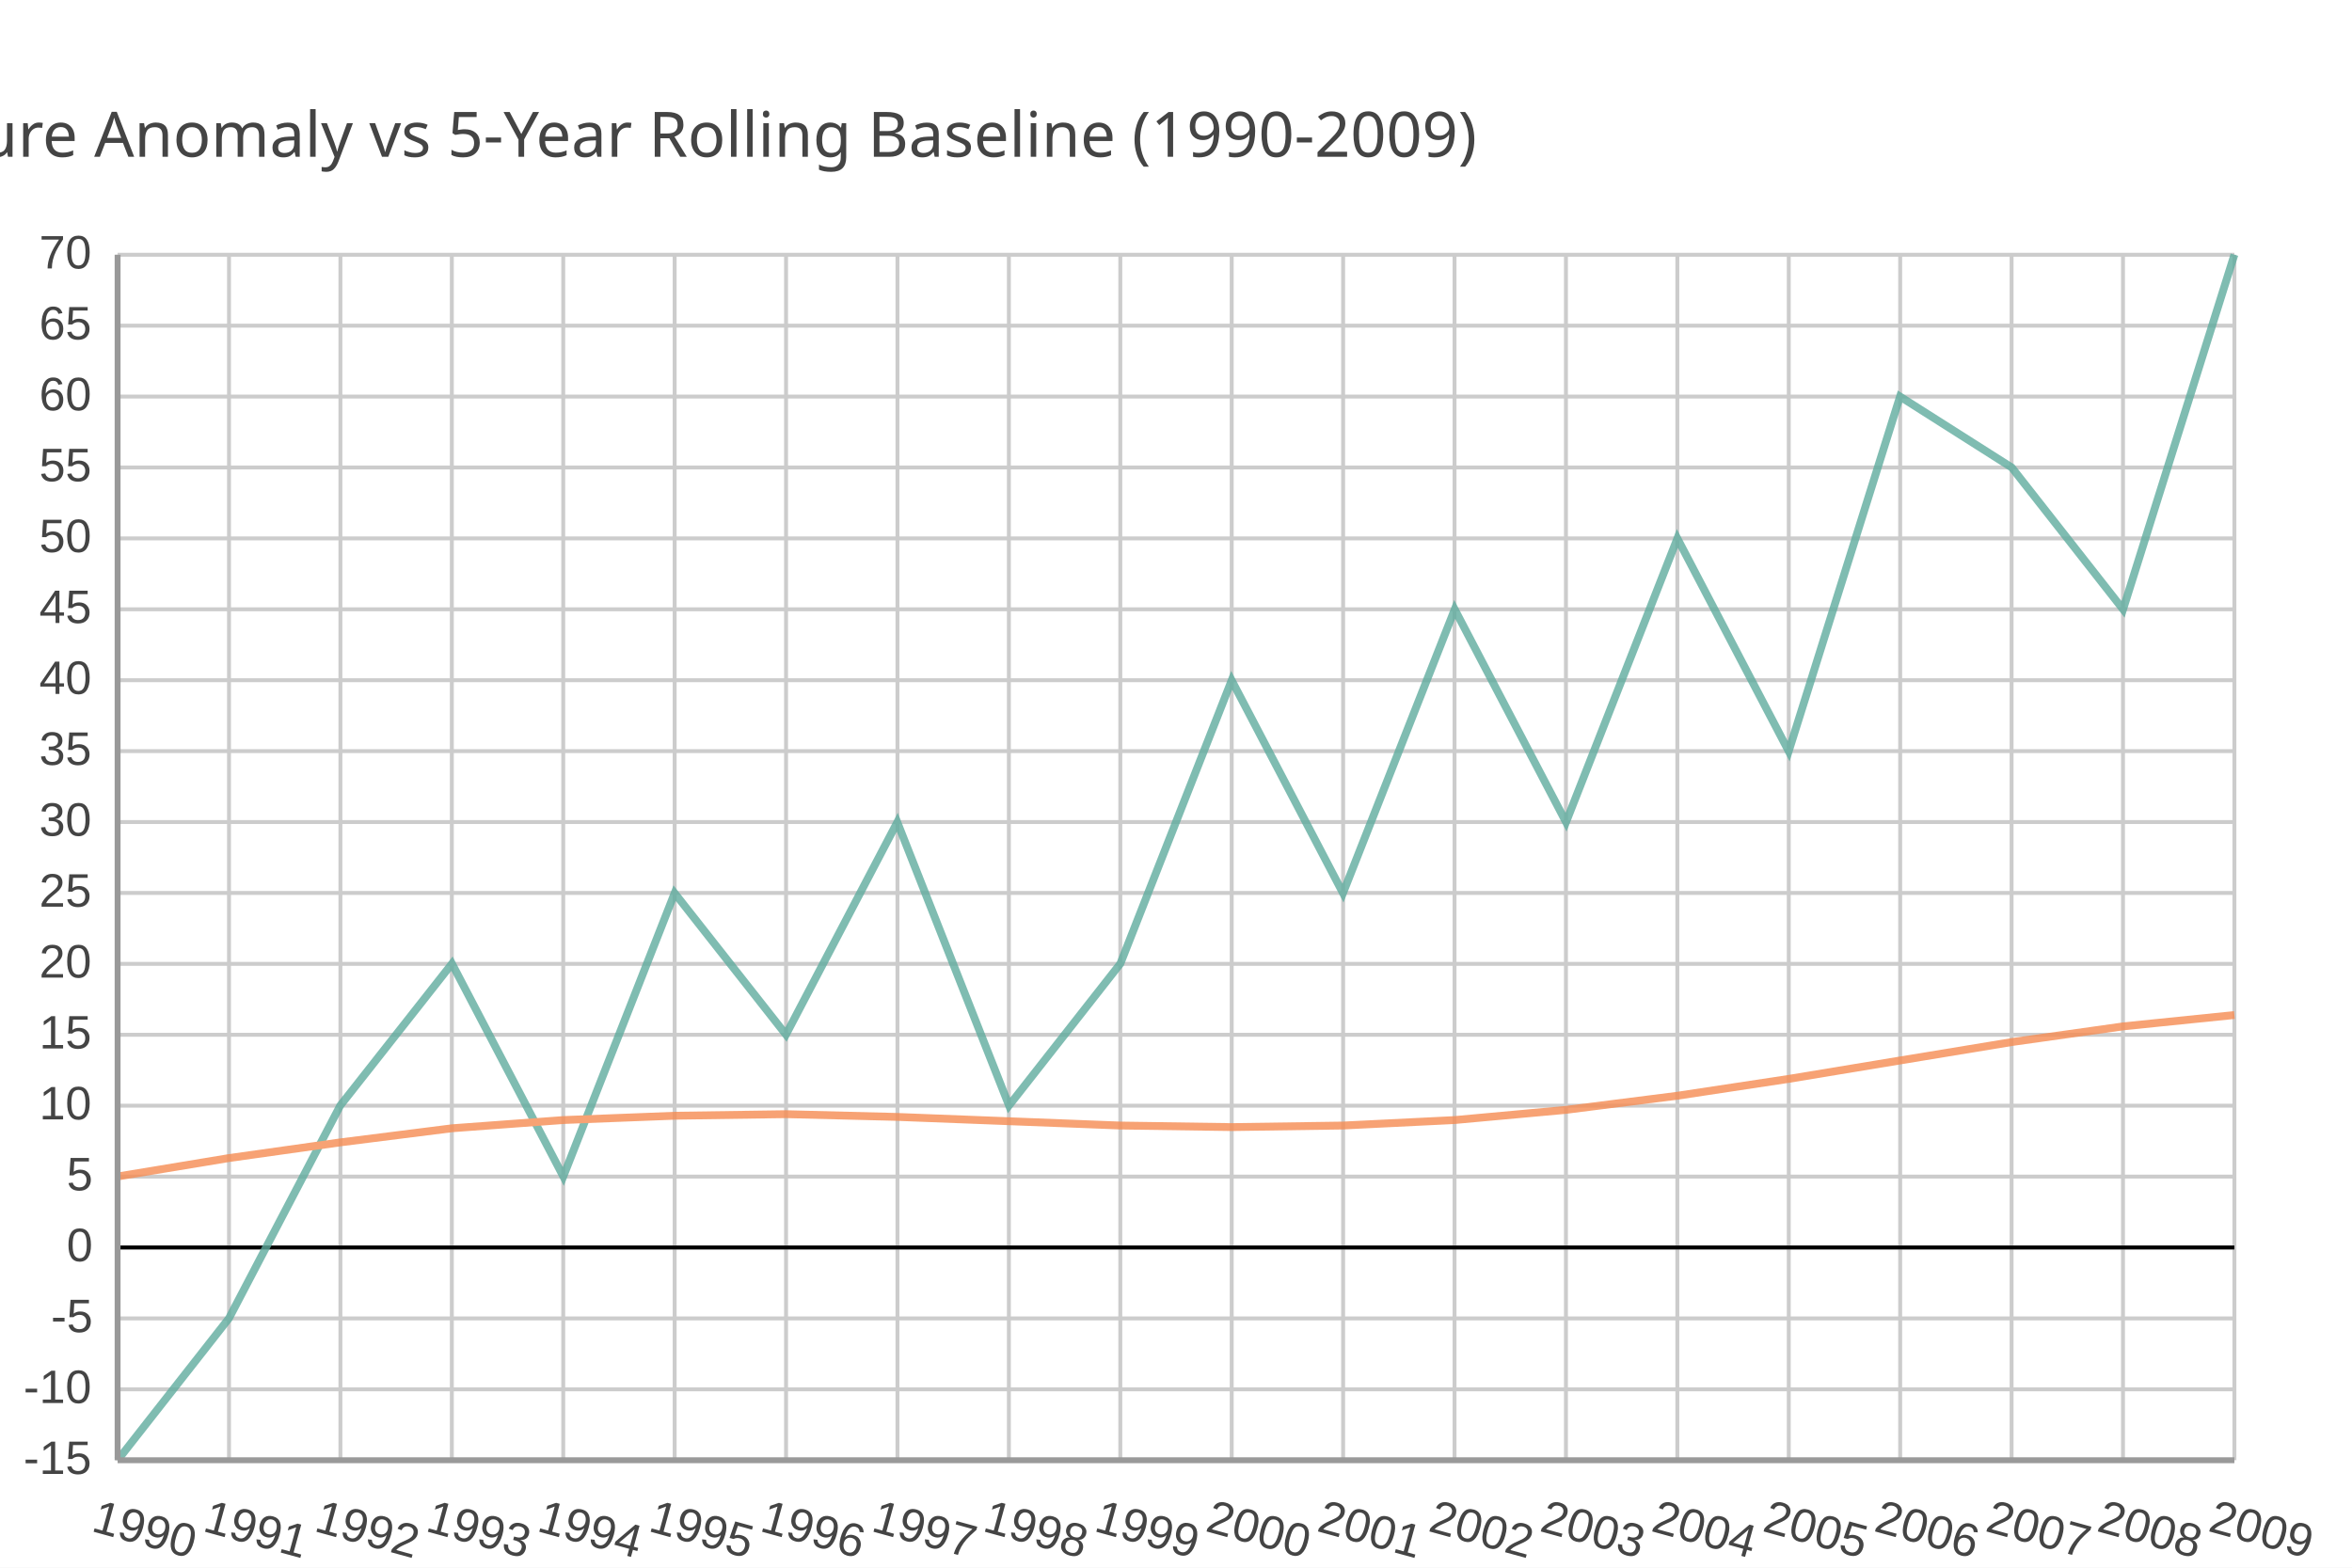
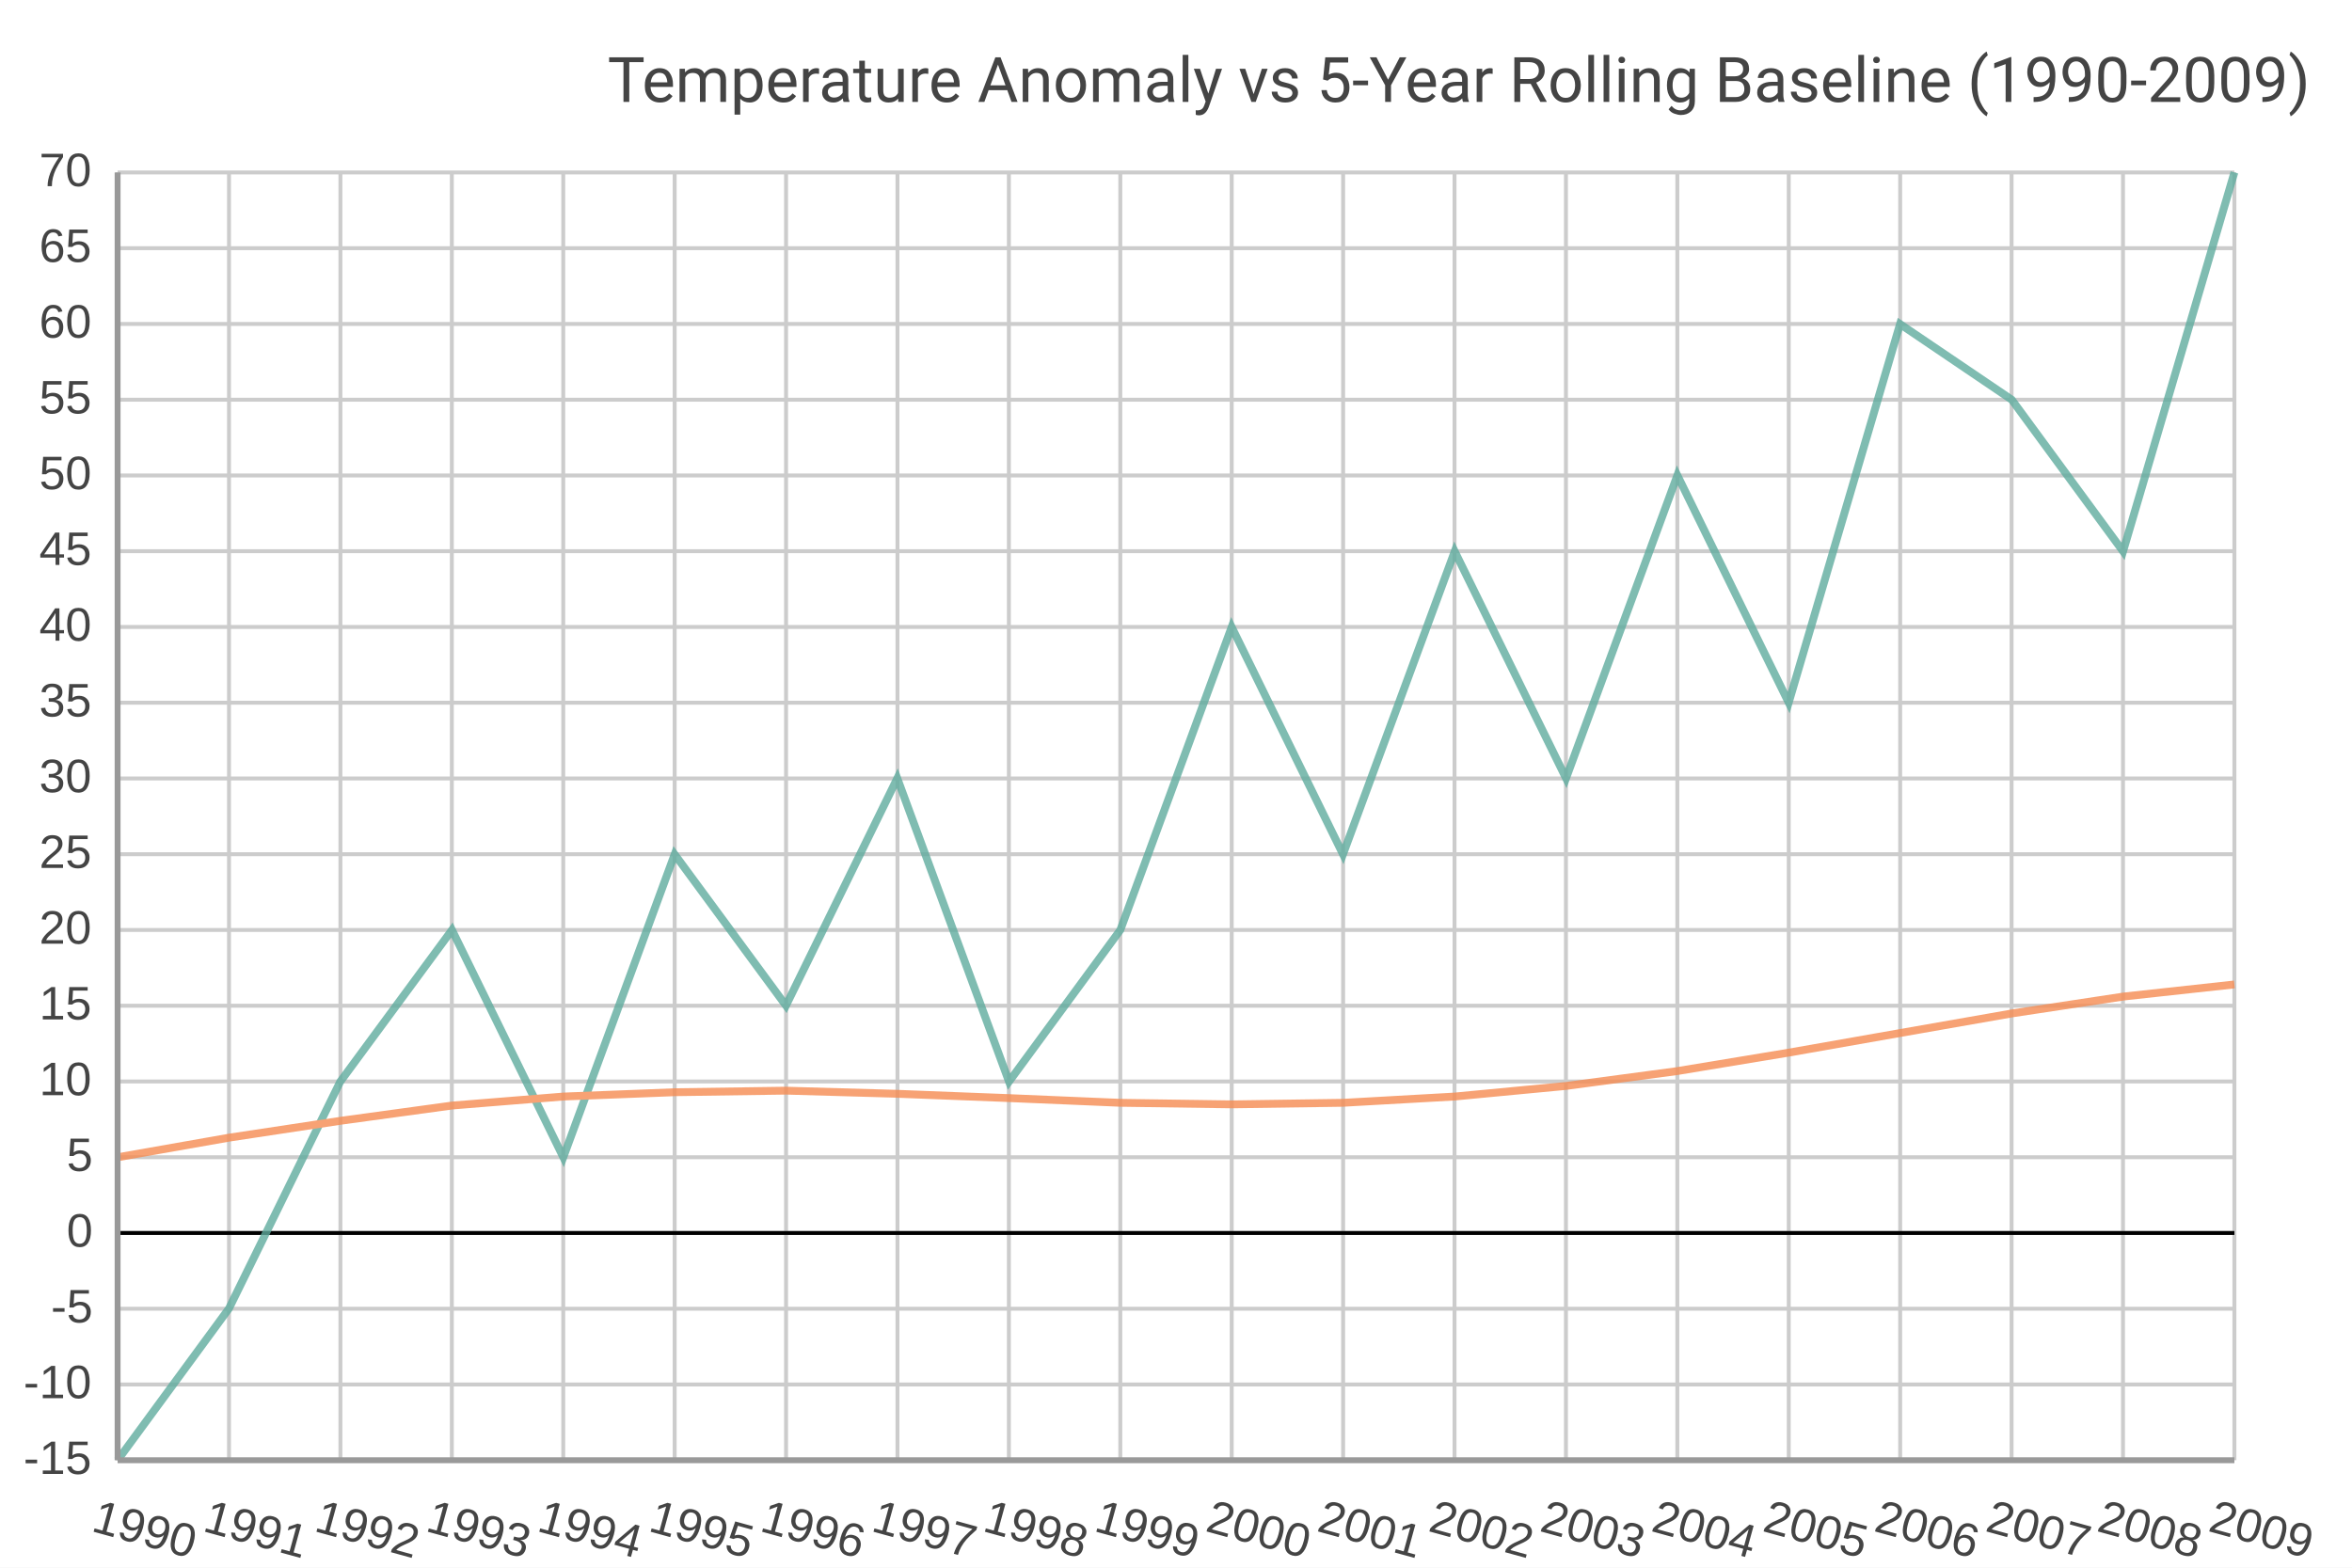
<svg xmlns="http://www.w3.org/2000/svg" width="600" height="400" viewBox="0 0 600 400">
  <path fill="#FFFFFF" d="M0 0 h600 v400 h-600 v-400Z" />
-   <text transform="translate(-377.0, 30)" fill="#444444" font-family="JetBrains Mono" font-weight="normal" font-size="16" x="300.0" y="10.0">Temperature Anomaly vs 5-Year Rolling Baseline (1990-2009)</text>
+   <text transform="translate(-145.0, 16.0)" fill="#444444" font-family="Roboto" font-weight="normal" font-size="16" x="300.0" y="10.0">Temperature Anomaly vs 5-Year Rolling Baseline (1990-2009)</text>
  <defs>
    <clipPath id="plot-clip">
-       <rect x="0" y="0" width="540.0" height="307.584" />
+       <rect x="0" y="0" width="540.0" height="328.584" />
    </clipPath>
  </defs>
  <g>
-     <path stroke="#CCCCCC" stroke-dasharray="None" d="M0 0.0 h540.0 M0 18.093 h540.0 M0 36.186 h540.0 M0 54.279 h540.0 M0 72.373 h540.0 M0 90.466 h540.0 M0 108.559 h540.0 M0 126.652 h540.0 M0 144.745 h540.0 M0 162.838 h540.0 M0 180.932 h540.0 M0 199.025 h540.0 M0 217.118 h540.0 M0 235.211 h540.0 M0 253.304 h540.0 M0 271.397 h540.0 M0 289.491 h540.0 M0 307.584 h540.0" transform="translate(30.0, 65.0)" />
-     <g font-size="12" font-family="Arial" fill="#444444" transform="translate(24.0, 65.0)">
+     <path stroke="#CCCCCC" stroke-dasharray="None" d="M0 0.0 h540.0 M0 19.328 h540.0 M0 38.657 h540.0 M0 57.985 h540.0 M0 77.314 h540.0 M0 96.642 h540.0 M0 115.971 h540.0 M0 135.299 h540.0 M0 154.628 h540.0 M0 173.956 h540.0 M0 193.285 h540.0 M0 212.613 h540.0 M0 231.942 h540.0 M0 251.27 h540.0 M0 270.598 h540.0 M0 289.927 h540.0 M0 309.255 h540.0 M0 328.584 h540.0" transform="translate(30.0, 44.0)" />
+     <g font-size="12" font-family="Arial" fill="#444444" transform="translate(24.0, 44.0)">
      <text x="0" y="0.0" transform="translate(-14, 3.5)">70</text>
-       <text x="0" y="18.093" transform="translate(-14, 3.5)">65</text>
-       <text x="0" y="36.186" transform="translate(-14, 3.5)">60</text>
-       <text x="0" y="54.279" transform="translate(-14, 3.5)">55</text>
-       <text x="0" y="72.373" transform="translate(-14, 3.5)">50</text>
-       <text x="0" y="90.466" transform="translate(-14, 3.5)">45</text>
-       <text x="0" y="108.559" transform="translate(-14, 3.5)">40</text>
-       <text x="0" y="126.652" transform="translate(-14, 3.5)">35</text>
-       <text x="0" y="144.745" transform="translate(-14, 3.5)">30</text>
-       <text x="0" y="162.838" transform="translate(-14, 3.5)">25</text>
-       <text x="0" y="180.932" transform="translate(-14, 3.5)">20</text>
-       <text x="0" y="199.025" transform="translate(-14, 3.5)">15</text>
-       <text x="0" y="217.118" transform="translate(-14, 3.5)">10</text>
-       <text x="0" y="235.211" transform="translate(-7, 3.5)">5</text>
-       <text x="0" y="253.304" transform="translate(-7, 3.5)">0</text>
-       <text x="0" y="271.397" transform="translate(-11, 3.5)">-5</text>
-       <text x="0" y="289.491" transform="translate(-18, 3.5)">-10</text>
-       <text x="0" y="307.584" transform="translate(-18, 3.5)">-15</text>
+       <text x="0" y="19.328" transform="translate(-14, 3.5)">65</text>
+       <text x="0" y="38.657" transform="translate(-14, 3.5)">60</text>
+       <text x="0" y="57.985" transform="translate(-14, 3.5)">55</text>
+       <text x="0" y="77.314" transform="translate(-14, 3.5)">50</text>
+       <text x="0" y="96.642" transform="translate(-14, 3.5)">45</text>
+       <text x="0" y="115.971" transform="translate(-14, 3.5)">40</text>
+       <text x="0" y="135.299" transform="translate(-14, 3.5)">35</text>
+       <text x="0" y="154.628" transform="translate(-14, 3.5)">30</text>
+       <text x="0" y="173.956" transform="translate(-14, 3.5)">25</text>
+       <text x="0" y="193.285" transform="translate(-14, 3.5)">20</text>
+       <text x="0" y="212.613" transform="translate(-14, 3.5)">15</text>
+       <text x="0" y="231.942" transform="translate(-14, 3.5)">10</text>
+       <text x="0" y="251.27" transform="translate(-7, 3.5)">5</text>
+       <text x="0" y="270.598" transform="translate(-7, 3.5)">0</text>
+       <text x="0" y="289.927" transform="translate(-11, 3.5)">-5</text>
+       <text x="0" y="309.255" transform="translate(-18, 3.5)">-10</text>
+       <text x="0" y="328.584" transform="translate(-18, 3.5)">-15</text>
    </g>
  </g>
  <g>
-     <path stroke="#CCCCCC" stroke-dasharray="None" d="M0.0 0 v307.584 M28.421 0 v307.584 M56.842 0 v307.584 M85.263 0 v307.584 M113.684 0 v307.584 M142.105 0 v307.584 M170.526 0 v307.584 M198.947 0 v307.584 M227.368 0 v307.584 M255.789 0 v307.584 M284.211 0 v307.584 M312.632 0 v307.584 M341.053 0 v307.584 M369.474 0 v307.584 M397.895 0 v307.584 M426.316 0 v307.584 M454.737 0 v307.584 M483.158 0 v307.584 M511.579 0 v307.584 M540.0 0 v307.584" transform="translate(30.0, 65.0)" />
-     <g font-size="12" font-family="Arial" fill="#444444" transform="translate(30.0, 83.0)">
-       <text x="0.0" y="307.584" transform="translate(-7.0, 0) rotate(15.35889, 0.0, 307.5838)">1990</text>
-       <text x="28.421" y="307.584" transform="translate(-7.0, 0) rotate(15.35889, 28.42105, 307.5838)">1991</text>
-       <text x="56.842" y="307.584" transform="translate(-7.0, 0) rotate(15.35889, 56.84211, 307.5838)">1992</text>
-       <text x="85.263" y="307.584" transform="translate(-7.0, 0) rotate(15.35889, 85.26316, 307.5838)">1993</text>
-       <text x="113.684" y="307.584" transform="translate(-7.0, 0) rotate(15.35889, 113.6842, 307.5838)">1994</text>
-       <text x="142.105" y="307.584" transform="translate(-7.0, 0) rotate(15.35889, 142.1053, 307.5838)">1995</text>
-       <text x="170.526" y="307.584" transform="translate(-7.0, 0) rotate(15.35889, 170.5263, 307.5838)">1996</text>
-       <text x="198.947" y="307.584" transform="translate(-7.0, 0) rotate(15.35889, 198.9474, 307.5838)">1997</text>
-       <text x="227.368" y="307.584" transform="translate(-7.0, 0) rotate(15.35889, 227.3684, 307.5838)">1998</text>
-       <text x="255.789" y="307.584" transform="translate(-7.0, 0) rotate(15.35889, 255.7895, 307.5838)">1999</text>
-       <text x="284.211" y="307.584" transform="translate(-7.0, 0) rotate(15.35889, 284.2105, 307.5838)">2000</text>
-       <text x="312.632" y="307.584" transform="translate(-7.0, 0) rotate(15.35889, 312.6316, 307.5838)">2001</text>
-       <text x="341.053" y="307.584" transform="translate(-7.0, 0) rotate(15.35889, 341.0526, 307.5838)">2002</text>
-       <text x="369.474" y="307.584" transform="translate(-7.0, 0) rotate(15.35889, 369.4737, 307.5838)">2003</text>
-       <text x="397.895" y="307.584" transform="translate(-7.0, 0) rotate(15.35889, 397.8947, 307.5838)">2004</text>
-       <text x="426.316" y="307.584" transform="translate(-7.0, 0) rotate(15.35889, 426.3158, 307.5838)">2005</text>
-       <text x="454.737" y="307.584" transform="translate(-7.0, 0) rotate(15.35889, 454.7368, 307.5838)">2006</text>
-       <text x="483.158" y="307.584" transform="translate(-7.0, 0) rotate(15.35889, 483.1579, 307.5838)">2007</text>
-       <text x="511.579" y="307.584" transform="translate(-7.0, 0) rotate(15.35889, 511.5789, 307.5838)">2008</text>
-       <text x="540.0" y="307.584" transform="translate(-7.0, 0) rotate(15.35889, 540.0, 307.5838)">2009</text>
+     <path stroke="#CCCCCC" stroke-dasharray="None" d="M0.0 0 v328.584 M28.421 0 v328.584 M56.842 0 v328.584 M85.263 0 v328.584 M113.684 0 v328.584 M142.105 0 v328.584 M170.526 0 v328.584 M198.947 0 v328.584 M227.368 0 v328.584 M255.789 0 v328.584 M284.211 0 v328.584 M312.632 0 v328.584 M341.053 0 v328.584 M369.474 0 v328.584 M397.895 0 v328.584 M426.316 0 v328.584 M454.737 0 v328.584 M483.158 0 v328.584 M511.579 0 v328.584 M540.0 0 v328.584" transform="translate(30.0, 44.0)" />
+     <g font-size="12" font-family="Arial" fill="#444444" transform="translate(30.0, 62.0)">
+       <text x="0.0" y="328.584" transform="translate(-7.0, 0) rotate(15.35889, 0.0, 328.5838)">1990</text>
+       <text x="28.421" y="328.584" transform="translate(-7.0, 0) rotate(15.35889, 28.42105, 328.5838)">1991</text>
+       <text x="56.842" y="328.584" transform="translate(-7.0, 0) rotate(15.35889, 56.84211, 328.5838)">1992</text>
+       <text x="85.263" y="328.584" transform="translate(-7.0, 0) rotate(15.35889, 85.26316, 328.5838)">1993</text>
+       <text x="113.684" y="328.584" transform="translate(-7.0, 0) rotate(15.35889, 113.6842, 328.5838)">1994</text>
+       <text x="142.105" y="328.584" transform="translate(-7.0, 0) rotate(15.35889, 142.1053, 328.5838)">1995</text>
+       <text x="170.526" y="328.584" transform="translate(-7.0, 0) rotate(15.35889, 170.5263, 328.5838)">1996</text>
+       <text x="198.947" y="328.584" transform="translate(-7.0, 0) rotate(15.35889, 198.9474, 328.5838)">1997</text>
+       <text x="227.368" y="328.584" transform="translate(-7.0, 0) rotate(15.35889, 227.3684, 328.5838)">1998</text>
+       <text x="255.789" y="328.584" transform="translate(-7.0, 0) rotate(15.35889, 255.7895, 328.5838)">1999</text>
+       <text x="284.211" y="328.584" transform="translate(-7.0, 0) rotate(15.35889, 284.2105, 328.5838)">2000</text>
+       <text x="312.632" y="328.584" transform="translate(-7.0, 0) rotate(15.35889, 312.6316, 328.5838)">2001</text>
+       <text x="341.053" y="328.584" transform="translate(-7.0, 0) rotate(15.35889, 341.0526, 328.5838)">2002</text>
+       <text x="369.474" y="328.584" transform="translate(-7.0, 0) rotate(15.35889, 369.4737, 328.5838)">2003</text>
+       <text x="397.895" y="328.584" transform="translate(-7.0, 0) rotate(15.35889, 397.8947, 328.5838)">2004</text>
+       <text x="426.316" y="328.584" transform="translate(-7.0, 0) rotate(15.35889, 426.3158, 328.5838)">2005</text>
+       <text x="454.737" y="328.584" transform="translate(-7.0, 0) rotate(15.35889, 454.7368, 328.5838)">2006</text>
+       <text x="483.158" y="328.584" transform="translate(-7.0, 0) rotate(15.35889, 483.1579, 328.5838)">2007</text>
+       <text x="511.579" y="328.584" transform="translate(-7.0, 0) rotate(15.35889, 511.5789, 328.5838)">2008</text>
+       <text x="540.0" y="328.584" transform="translate(-7.0, 0) rotate(15.35889, 540.0, 328.5838)">2009</text>
    </g>
  </g>
-   <path transform="translate(30.0, 65.0)" d="M0 253.3 h540.0z" stroke="black" />
+   <path transform="translate(30.0, 44.0)" d="M0 270.6 h540.0z" stroke="black" />
  <g opacity="0.8" transform="translate(-30.0, -27.4162) rotate(180, 300.0, 200.0) scale(-1, 1) translate(-540.0, 0)">
    <g fill="white" stroke="#5fab9e" stroke-width="2">
-       <path d="M0.0 0.0 L28.4 36.2 L56.8 90.5 L85.3 126.7 L113.7 72.4 L142.1 144.7 L170.5 108.6 L198.9 162.8 L227.4 90.5 L255.8 126.7 L284.2 199.0 L312.6 144.7 L341.1 217.1 L369.5 162.8 L397.9 235.2 L426.3 180.9 L454.7 271.4 L483.2 253.3 L511.6 217.1 L540.0 307.6" fill="none" />
+       <path d="M0.0 0.0 L28.4 38.7 L56.8 96.6 L85.3 135.3 L113.7 77.3 L142.1 154.6 L170.5 116.0 L198.9 174.0 L227.4 96.6 L255.8 135.3 L284.2 212.6 L312.6 154.6 L341.1 231.9 L369.5 174.0 L397.9 251.3 L426.3 193.3 L454.7 289.9 L483.2 270.6 L511.6 231.9 L540.0 328.6" fill="none" />
    </g>
    <g fill="white" stroke="#f58b51" stroke-width="2">
-       <path d="M0.0 72.4 L28.4 77.1 L56.8 81.1 L85.3 84.7 L113.7 86.8 L142.1 87.9 L170.5 88.3 L198.9 87.6 L227.4 86.5 L255.8 85.4 L284.2 85.0 L312.6 85.4 L341.1 86.8 L369.5 89.4 L397.9 93.0 L426.3 97.3 L454.7 102.0 L483.2 106.7 L511.6 110.7 L540.0 113.6" fill="none" />
+       <path d="M0.0 77.3 L28.4 82.3 L56.8 86.6 L85.3 90.5 L113.7 92.8 L142.1 93.9 L170.5 94.3 L198.9 93.5 L227.4 92.4 L255.8 91.2 L284.2 90.8 L312.6 91.2 L341.1 92.8 L369.5 95.5 L397.9 99.3 L426.3 104.0 L454.7 109.0 L483.2 114.0 L511.6 118.3 L540.0 121.4" fill="none" />
    </g>
  </g>
-   <path d="M30.0 65.0 v307.584 M30.0 372.584 h540.0" stroke="#999" stroke-width="1.5" fill="none" />
+   <path d="M30.0 44.0 v328.584 M30.0 372.584 h540.0" stroke="#999" stroke-width="1.5" fill="none" />
</svg>
